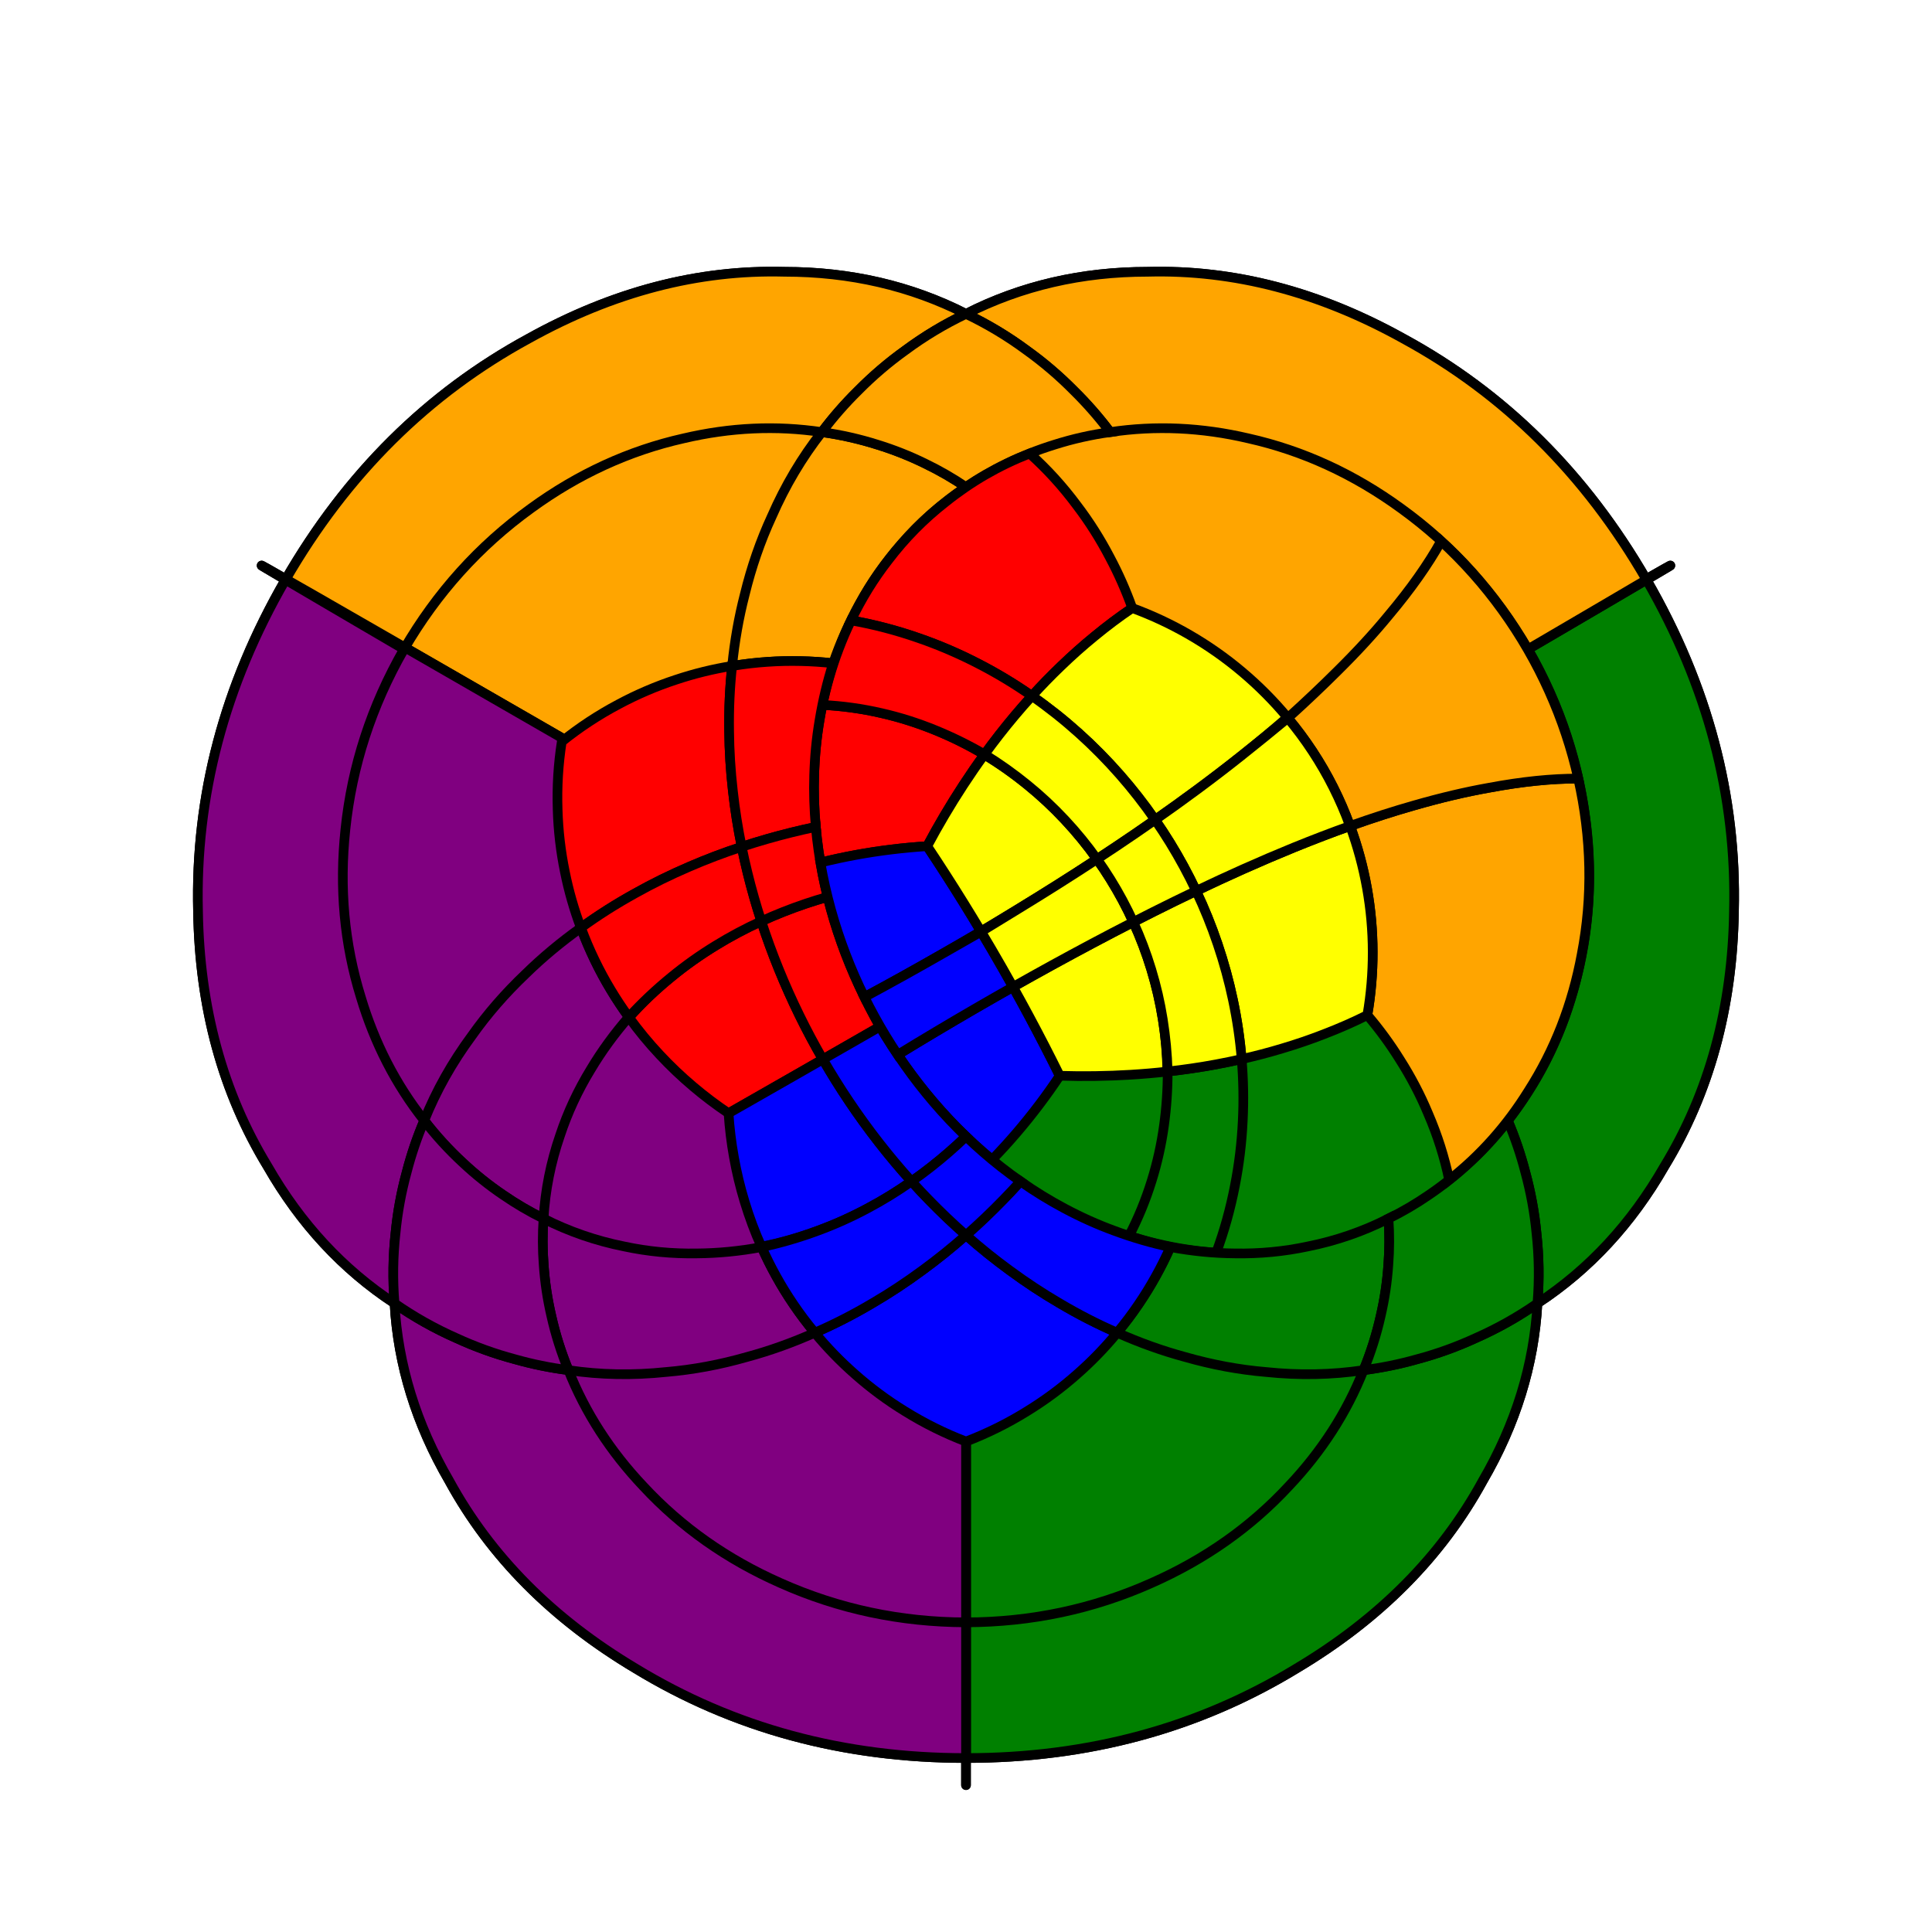
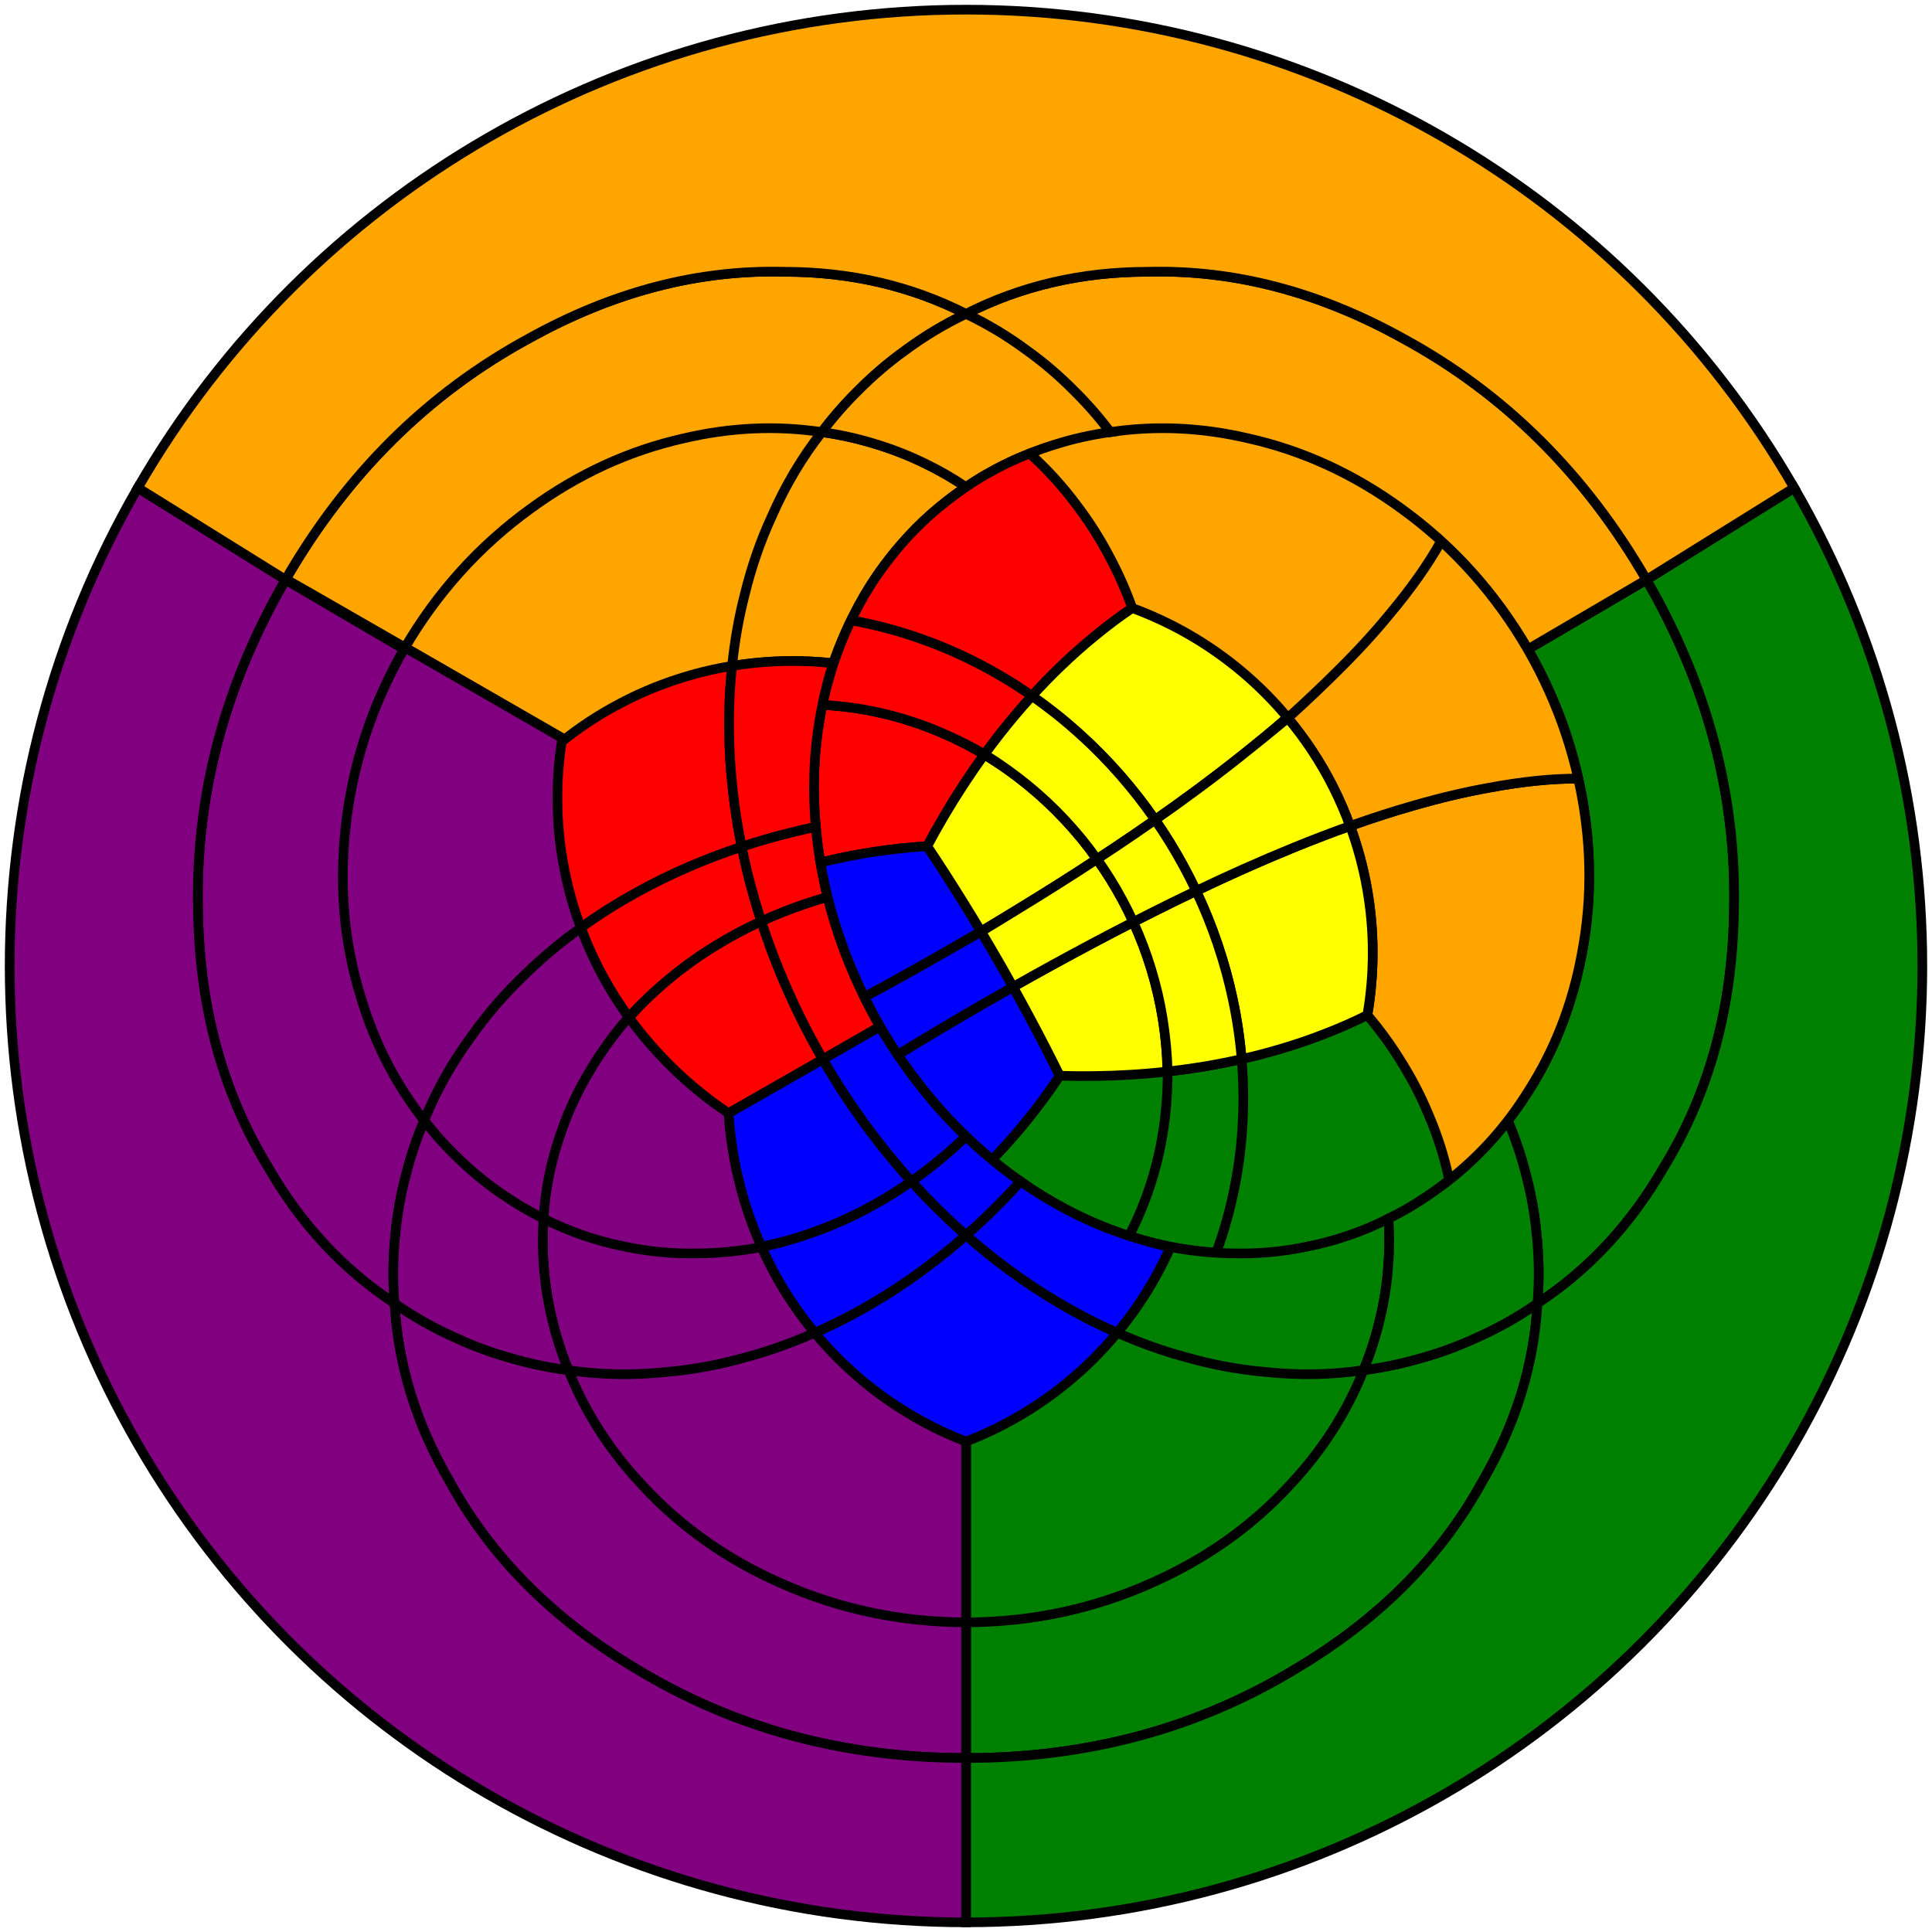
<svg xmlns="http://www.w3.org/2000/svg" width="600" height="600">
  <path style="stroke:black; stroke-width:3; fill:stroke:black; stroke-width:3; fill:green" d="M 362.516 332.785        Q 356.909 333.414 351.131 333.763        Q 345.636 334.1 340.014 334.177        Q 334.609 334.254 329.116 334.087        Q 326.04 338.702 322.717 343.098        Q 319.335 347.574 315.721 351.792        Q 312.011 356.125 308.086 360.158        Q 314.134 365.162 320.54 369.336        Q 327.441 373.853 334.638 377.347        Q 342.535 381.214 350.64 383.803        Q 354.905 375.613 357.67 366.681        Q 360.273 358.339 361.484 349.563        Q 362.642 341.269 362.516 332.785        z" />
  <path style="stroke:black; stroke-width:3; fill:stroke:black; stroke-width:3; fill:green" d="M 385.609 328.917        Q 392.038 327.47 398.108 325.638        Q 404.838 323.639 411.104 321.196        Q 418.179 318.489 424.644 315.255        Q 430.26 321.86 434.717 329.018        Q 439.899 337.148 443.524 345.849        Q 447.857 355.877 450.057 366.433        Q 438.145 376.088 424.041 381.671        Q 412.314 386.524 399.609 388.235        Q 388.839 389.823 377.717 389.031        Q 381.432 378.97 383.506 368.247        Q 385.452 358.384 385.943 348.161        Q 386.426 338.606 385.609 328.917        z" />
  <path style="stroke:black; stroke-width:3; fill:stroke:black; stroke-width:3; fill:green" d="M 300 503.746        Q 300 494.521 300 483.04        Q 300 474.448 300 464.435        Q 300 456.546 300 447.684        Q 309.928 443.879 318.923 438.298        Q 327.216 433.214 334.499 426.76        Q 341.241 420.845 346.969 413.893        Q 357.467 418.566 368.012 421.415        Q 380.663 425.04 393.136 426.087        Q 408.658 427.723 423.469 425.511        Q 415.609 445.301 400.218 461.569        Q 382.578 480.588 357.599 491.63        Q 330.425 503.746 300 503.746        z" />
  <path style="stroke:black; stroke-width:3; fill:stroke:black; stroke-width:3; fill:green" d="M 300 545.973        Q 300 558.58 300 552.344        Q 300 546.524 300 495.134        Q 300 422.021 300 301.556        Q 404.36 241.324 467.625 204.895        Q 512.083 179.306 517.027 176.564        Q 522.352 173.582 511.337 180.046        Q 539.834 229.388 538.5 282.986        Q 537.805 327.896 516.879 362.241        Q 501.58 388.918 477.475 404.772        Q 475.866 433.441 460.463 459.924        Q 441.238 495.1 402.718 518.091        Q 356.993 545.973 300 545.973        z" />
  <path style="stroke:black; stroke-width:3; fill:stroke:black; stroke-width:3; fill:green" d="M 385.458 328.942        Q 381.645 329.814 377.704 330.542        Q 373.956 331.24 370.1 331.804        Q 366.411 332.347 362.63 332.765        Q 362.642 341.269 361.484 349.563        Q 360.273 358.339 357.67 366.681        Q 354.905 375.613 350.64 383.803        Q 354.861 385.169 359.108 386.183        Q 363.612 387.273 368.123 387.966        Q 372.93 388.723 377.717 389.031        Q 381.432 378.97 383.506 368.247        Q 385.452 358.384 385.943 348.161        Q 386.426 338.606 385.609 328.917        z" />
  <path style="stroke:black; stroke-width:3; fill:stroke:black; stroke-width:3; fill:green" d="M 300 545.418        Q 300 540.959 300 532.652        Q 300 526.607 300 518.217        Q 300 511.789 300 503.838        Q 330.425 503.746 357.599 491.63        Q 382.578 480.588 400.218 461.569        Q 415.609 445.301 423.469 425.511        Q 432.012 424.412 440.194 422.088        Q 449.537 419.584 458.288 415.555        Q 468.364 411.109 477.475 404.772        Q 475.866 433.441 460.463 459.924        Q 441.238 495.1 402.718 518.091        Q 356.993 545.973 300 545.973        z" />
  <path style="stroke:black; stroke-width:3; fill:stroke:black; stroke-width:3; fill:green" d="M 347.076 413.719        Q 350.53 409.575 353.573 405.084        Q 356.488 400.806 359.006 396.242        Q 361.425 391.881 363.462 387.287        Q 373.592 389.187 383.542 389.261        Q 395.1 389.462 406.17 387.093        Q 419.305 384.466 431.2 378.45        Q 431.711 385.673 431.149 392.93        Q 430.597 400.86 428.778 408.69        Q 426.859 417.252 423.469 425.511        Q 408.658 427.723 393.136 426.087        Q 380.663 425.04 368.012 421.415        Q 357.467 418.566 346.969 413.893        z" />
  <path style="stroke:black; stroke-width:3; fill:stroke:black; stroke-width:3; fill:green" d="M 510.854 180.328        Q 506.94 182.645 499.691 186.891        Q 494.406 189.997 487.087 194.279        Q 481.473 197.571 474.539 201.627        Q 489.67 228.016 492.739 257.639        Q 495.64 284.823 487.944 309.672        Q 481.509 331.195 468.246 347.981        Q 471.597 355.871 473.706 364.063        Q 476.241 373.346 477.157 382.882        Q 478.378 393.77 477.475 404.772        Q 501.58 388.918 516.879 362.241        Q 537.805 327.896 538.5 282.986        Q 539.834 229.388 511.337 180.046        z" />
  <path style="stroke:black; stroke-width:3; fill:stroke:black; stroke-width:3; fill:green" d="M 468.246 347.981        Q 462.764 355.083 456.282 361.067        Q 450.385 366.597 443.767 371.082        Q 437.737 375.238 431.2 378.45        Q 431.711 385.673 431.149 392.93        Q 430.597 400.86 428.778 408.69        Q 426.859 417.252 423.469 425.511        Q 432.012 424.412 440.194 422.088        Q 449.537 419.584 458.288 415.555        Q 468.364 411.109 477.475 404.772        Q 478.378 393.77 477.157 382.882        Q 476.241 373.346 473.706 364.063        Q 471.597 355.871 468.246 347.981        z" />
  <path style="stroke:black; stroke-width:3; fill:stroke:black; stroke-width:3; fill:orange" d="M 319.767 140.838        Q 327.852 148.091 334.415 156.928        Q 340.179 164.485 344.671 173.103        Q 348.68 180.605 351.629 188.832        Q 360.886 192.229 369.427 197.175        Q 378.058 202.173 385.694 208.6        Q 393.385 215.073 399.827 222.797        Q 408.209 215.504 415.171 208.571        Q 424.402 199.468 431.383 190.951        Q 441.484 178.936 447.55 168.058        Q 426.611 148.781 400.888 139.942        Q 378.43 132.03 355.844 133.172        Q 336.81 133.873 319.767 140.838        z" />
  <path style="stroke:black; stroke-width:3; fill:stroke:black; stroke-width:3; fill:orange" d="M 227.369 206.807        Q 218.458 208.249 209.939 211.086        Q 200.682 214.121 192.106 218.715        Q 182.748 223.668 174.463 230.318        Q 166.733 225.797 159.846 221.761        Q 151.113 216.653 143.611 212.255        Q 133.599 206.4 125.542 201.675        Q 140.755 175.335 164.861 157.906        Q 186.938 141.839 212.274 136.146        Q 234.1 131.02 255.224 134.196        Q 245.963 146.018 239.68 160.381        Q 234.407 171.8 231.276 184.66        Q 228.523 195.301 227.369 206.807        z" />
  <path style="stroke:black; stroke-width:3; fill:stroke:black; stroke-width:3; fill:orange" d="M 450.057 366.433        Q 447.857 355.877 443.524 345.849        Q 439.899 337.148 434.717 329.018        Q 430.26 321.86 424.644 315.255        Q 426.325 305.535 426.307 295.662        Q 426.29 285.685 424.537 275.857        Q 422.773 265.958 419.302 256.517        Q 429.748 252.799 439.171 250.125        Q 451.599 246.558 462.393 244.644        Q 477.766 241.758 490.138 241.799        Q 496.386 269.594 491.216 296.345        Q 486.875 319.802 474.641 338.867        Q 464.56 355.07 450.057 366.433        z" />
  <path style="stroke:black; stroke-width:3; fill:stroke:black; stroke-width:3; fill:orange" d="M 511.337 180.046        Q 522.352 173.582 517.027 176.564        Q 512.083 179.306 467.625 204.895        Q 404.36 241.324 300 301.556        Q 195.64 241.324 132.375 204.895        Q 87.917 179.306 82.973 176.564        Q 77.648 173.582 88.663 180.046        Q 117.16 130.705 164.218 105.132        Q 203.433 83.344 243.584 84.402        Q 274.286 84.409 300 97.477        Q 325.714 84.409 356.416 84.402        Q 396.567 83.344 435.782 105.132        Q 482.84 130.705 511.337 180.046        z" />
  <path style="stroke:black; stroke-width:3; fill:stroke:black; stroke-width:3; fill:orange" d="M 227.574 206.803        Q 232.906 205.911 238.333 205.548        Q 243.512 205.188 248.738 205.314        Q 253.739 205.424 258.751 205.981        Q 262.129 196.191 266.997 187.465        Q 272.555 177.278 280.096 168.798        Q 288.889 158.653 300 151.28        Q 293.973 147.183 287.382 144.001        Q 280.212 140.471 272.496 138.09        Q 264.095 135.428 255.224 134.196        Q 245.963 146.018 239.68 160.381        Q 234.407 171.8 231.276 184.66        Q 228.523 195.301 227.369 206.807        z" />
  <path style="stroke:black; stroke-width:3; fill:stroke:black; stroke-width:3; fill:orange" d="M 510.854 180.328        Q 506.94 182.645 499.691 186.891        Q 494.406 189.997 487.087 194.279        Q 481.473 197.571 474.539 201.627        Q 459.245 175.335 435.139 157.906        Q 413.062 141.839 387.726 136.146        Q 365.9 131.02 344.776 134.196        Q 339.585 127.294 333.512 121.319        Q 326.704 114.425 318.869 108.809        Q 310.014 102.251 300 97.477        Q 325.714 84.409 356.416 84.402        Q 396.567 83.344 435.782 105.132        Q 482.84 130.705 511.337 180.046        z" />
  <path style="stroke:black; stroke-width:3; fill:stroke:black; stroke-width:3; fill:orange" d="M 419.192 256.326        Q 416.976 250.263 414.077 244.497        Q 411.175 238.726 407.627 233.329        Q 404.082 227.936 399.938 222.987        Q 408.209 215.504 415.171 208.571        Q 424.402 199.468 431.383 190.951        Q 441.484 178.936 447.55 168.058        Q 458.086 177.734 466.549 189.457        Q 475.101 201.302 481.089 214.634        Q 487.016 227.826 490.138 241.799        Q 477.766 241.758 462.393 244.644        Q 451.599 246.558 439.171 250.125        Q 429.748 252.799 419.302 256.517        z" />
  <path style="stroke:black; stroke-width:3; fill:stroke:black; stroke-width:3; fill:orange" d="M 89.146 180.328        Q 93.06 182.645 100.309 186.891        Q 105.594 189.997 112.913 194.279        Q 118.527 197.571 125.461 201.627        Q 140.755 175.335 164.861 157.906        Q 186.938 141.839 212.274 136.146        Q 234.1 131.02 255.224 134.196        Q 260.415 127.294 266.488 121.319        Q 273.296 114.425 281.131 108.809        Q 289.986 102.251 300 97.477        Q 274.286 84.409 243.584 84.402        Q 203.433 83.344 164.218 105.132        Q 117.16 130.705 88.663 180.046        z" />
  <path style="stroke:black; stroke-width:3; fill:stroke:black; stroke-width:3; fill:orange" d="M 255.224 134.196        Q 264.095 135.428 272.496 138.09        Q 280.212 140.471 287.382 144.001        Q 293.973 147.183 300 151.28        Q 306.027 147.183 312.618 144.001        Q 319.788 140.471 327.504 138.09        Q 335.905 135.428 344.776 134.196        Q 339.585 127.294 333.512 121.319        Q 326.704 114.425 318.869 108.809        Q 310.014 102.251 300 97.477        Q 289.986 102.251 281.131 108.809        Q 273.296 114.425 266.488 121.319        Q 260.415 127.294 255.224 134.196        z" />
  <path style="stroke:black; stroke-width:3; fill:stroke:black; stroke-width:3; fill:purple" d="M 236.455 387.156        Q 233.416 380.372 231.243 373.177        Q 229.177 366.391 227.919 359.328        Q 226.71 352.614 226.254 345.732        Q 220.505 341.869 215.277 337.438        Q 209.769 332.787 204.905 327.573        Q 199.739 322.062 195.362 316.003        Q 188.537 323.614 183.455 332.117        Q 177.456 341.942 173.926 352.63        Q 169.584 365.228 168.8 378.45        Q 180.695 384.466 193.83 387.093        Q 204.9 389.462 216.458 389.261        Q 226.408 389.187 236.455 387.156        z" />
  <path style="stroke:black; stroke-width:3; fill:stroke:black; stroke-width:3; fill:purple" d="M 253.031 413.893        Q 258.759 420.845 265.501 426.76        Q 272.784 433.214 281.077 438.298        Q 290.072 443.879 300 447.684        Q 300 456.546 300 464.435        Q 300 474.448 300 483.04        Q 300 494.521 300 503.746        Q 269.575 503.746 242.401 491.63        Q 217.422 480.588 199.782 461.569        Q 184.391 445.301 176.531 425.511        Q 191.342 427.723 206.864 426.087        Q 219.337 425.04 231.988 421.415        Q 242.533 418.566 253.031 413.893        z" />
  <path style="stroke:black; stroke-width:3; fill:stroke:black; stroke-width:3; fill:purple" d="M 125.542 201.675        Q 133.599 206.4 143.611 212.255        Q 151.113 216.653 159.846 221.761        Q 166.733 225.797 174.463 230.318        Q 172.819 240.858 173.182 251.481        Q 173.465 261.245 175.44 270.821        Q 177.217 279.657 180.4 288.134        Q 171.056 294.804 163.265 302.421        Q 153.744 311.467 146.544 321.645        Q 137.305 334.158 131.754 347.981        Q 118.491 331.195 112.056 309.672        Q 104.36 284.823 107.261 257.639        Q 110.33 228.016 125.542 201.675        z" />
  <path style="stroke:black; stroke-width:3; fill:stroke:black; stroke-width:3; fill:purple" d="M 88.663 180.046        Q 77.648 173.582 82.973 176.564        Q 87.917 179.306 132.375 204.895        Q 195.64 241.324 300 301.556        Q 300 422.021 300 495.134        Q 300 546.524 300 552.344        Q 300 558.58 300 545.973        Q 243.007 545.973 197.282 518.091        Q 158.762 495.1 139.537 459.924        Q 124.134 433.441 122.525 404.772        Q 98.42 388.918 83.121 362.241        Q 62.195 327.896 61.5 282.986        Q 60.166 229.388 88.663 180.046        z" />
  <path style="stroke:black; stroke-width:3; fill:stroke:black; stroke-width:3; fill:purple" d="M 252.924 413.719        Q 249.47 409.575 246.427 405.084        Q 243.512 400.806 240.994 396.242        Q 238.575 391.881 236.538 387.287        Q 226.408 389.187 216.458 389.261        Q 204.9 389.462 193.83 387.093        Q 180.695 384.466 168.8 378.45        Q 168.289 385.673 168.851 392.93        Q 169.403 400.86 171.222 408.69        Q 173.141 417.252 176.531 425.511        Q 191.342 427.723 206.864 426.087        Q 219.337 425.04 231.988 421.415        Q 242.533 418.566 253.031 413.893        z" />
  <path style="stroke:black; stroke-width:3; fill:stroke:black; stroke-width:3; fill:purple" d="M 89.146 180.328        Q 93.06 182.645 100.309 186.891        Q 105.594 189.997 112.913 194.279        Q 118.527 197.571 125.461 201.627        Q 110.33 228.016 107.261 257.639        Q 104.36 284.823 112.056 309.672        Q 118.491 331.195 131.754 347.981        Q 128.403 355.871 126.294 364.063        Q 123.759 373.346 122.843 382.882        Q 121.622 393.77 122.525 404.772        Q 98.42 388.918 83.121 362.241        Q 62.195 327.896 61.5 282.986        Q 60.166 229.388 88.663 180.046        z" />
  <path style="stroke:black; stroke-width:3; fill:stroke:black; stroke-width:3; fill:purple" d="M 180.498 288.314        Q 182.377 293.403 184.76 298.309        Q 187.023 302.997 189.732 307.483        Q 192.314 311.782 195.289 315.865        Q 188.537 323.614 183.455 332.117        Q 177.456 341.942 173.926 352.63        Q 169.584 365.228 168.8 378.45        Q 162.263 375.238 156.233 371.082        Q 149.615 366.597 143.718 361.067        Q 137.236 355.083 131.754 347.981        Q 137.305 334.158 146.544 321.645        Q 153.744 311.467 163.265 302.421        Q 171.056 294.804 180.4 288.134        z" />
  <path style="stroke:black; stroke-width:3; fill:stroke:black; stroke-width:3; fill:purple" d="M 300 545.418        Q 300 540.959 300 532.652        Q 300 526.607 300 518.217        Q 300 511.789 300 503.838        Q 269.575 503.746 242.401 491.63        Q 217.422 480.588 199.782 461.569        Q 184.391 445.301 176.531 425.511        Q 167.988 424.412 159.806 422.088        Q 150.463 419.584 141.712 415.555        Q 131.636 411.109 122.525 404.772        Q 124.134 433.441 139.537 459.924        Q 158.762 495.1 197.282 518.091        Q 243.007 545.973 300 545.973        z" />
  <path style="stroke:black; stroke-width:3; fill:stroke:black; stroke-width:3; fill:purple" d="M 176.531 425.511        Q 173.141 417.252 171.222 408.69        Q 169.403 400.86 168.851 392.93        Q 168.289 385.673 168.8 378.45        Q 162.263 375.238 156.233 371.082        Q 149.615 366.597 143.718 361.067        Q 137.236 355.083 131.754 347.981        Q 128.403 355.871 126.294 364.063        Q 123.759 373.346 122.843 382.882        Q 121.622 393.77 122.525 404.772        Q 131.636 411.109 141.712 415.555        Q 150.463 419.584 159.806 422.088        Q 167.988 424.412 176.531 425.511        z" />
  <path style="stroke:black; stroke-width:3; fill:stroke:black; stroke-width:3; fill:red" d="M 305.674 234.363        Q 302.346 238.939 299.173 243.797        Q 296.15 248.416 293.286 253.269        Q 290.531 257.934 287.94 262.791        Q 282.4 263.14 276.924 263.808        Q 271.349 264.487 265.879 265.49        Q 260.26 266.519 254.791 267.879        Q 253.46 260.105 253.021 252.428        Q 252.532 244.149 253.073 236.119        Q 253.64 227.293 255.414 218.92        Q 264.666 219.366 273.81 221.479        Q 282.361 223.435 290.588 226.808        Q 298.372 229.986 305.674 234.363        z" />
  <path style="stroke:black; stroke-width:3; fill:stroke:black; stroke-width:3; fill:red" d="M 320.477 216.142        Q 324.917 211.25 329.508 206.858        Q 334.572 201.974 339.787 197.712        Q 345.634 192.878 351.629 188.832        Q 348.68 180.605 344.671 173.103        Q 340.179 164.485 334.415 156.928        Q 327.852 148.091 319.767 140.838        Q 305.494 146.406 293.658 155.916        Q 283.639 163.724 275.853 173.953        Q 269.138 182.562 264.308 192.665        Q 274.911 194.532 285.265 198.144        Q 294.809 201.436 303.933 206.162        Q 312.474 210.559 320.477 216.142        z" />
  <path style="stroke:black; stroke-width:3; fill:stroke:black; stroke-width:3; fill:red" d="M 195.362 316.003        Q 199.739 322.062 204.905 327.573        Q 209.769 332.787 215.277 337.438        Q 220.505 341.869 226.254 345.732        Q 231.198 342.911 236.36 339.962        Q 241.141 337.231 246.098 334.395        Q 250.754 331.732 255.55 328.984        Q 251.674 322.273 248.274 315.333        Q 244.818 308.279 241.891 301.073        Q 238.861 293.625 236.427 286.106        Q 229.035 289.489 222.316 293.618        Q 214.959 298.113 208.519 303.406        Q 201.313 309.279 195.362 316.003        z" />
  <path style="stroke:black; stroke-width:3; fill:stroke:black; stroke-width:3; fill:red" d="M 180.4 288.134        Q 177.217 279.657 175.44 270.821        Q 173.465 261.245 173.182 251.481        Q 172.819 240.858 174.463 230.318        Q 182.748 223.668 192.106 218.715        Q 200.682 214.121 209.939 211.086        Q 218.458 208.249 227.369 206.807        Q 226.283 216.659 226.442 227.045        Q 226.521 236.2 227.608 245.678        Q 228.553 254.246 230.339 262.989        Q 221.899 265.767 214.036 269.177        Q 205.316 272.917 197.383 277.359        Q 188.347 282.344 180.4 288.134        z" />
  <path style="stroke:black; stroke-width:3; fill:stroke:black; stroke-width:3; fill:red" d="M 320.38 216.261        Q 317.736 219.156 315.152 222.233        Q 312.689 225.156 310.287 228.239        Q 307.986 231.186 305.747 234.274        Q 298.372 229.986 290.588 226.808        Q 282.361 223.435 273.81 221.479        Q 264.666 219.366 255.414 218.92        Q 256.324 214.552 257.55 210.337        Q 258.839 205.859 260.474 201.574        Q 262.202 196.999 264.308 192.665        Q 274.911 194.532 285.265 198.144        Q 294.809 201.436 303.933 206.162        Q 312.474 210.559 320.477 216.142        z" />
  <path style="stroke:black; stroke-width:3; fill:stroke:black; stroke-width:3; fill:red" d="M 180.498 288.314        Q 182.377 293.403 184.76 298.309        Q 187.023 302.997 189.732 307.483        Q 192.314 311.782 195.289 315.865        Q 201.313 309.279 208.519 303.406        Q 214.959 298.113 222.316 293.618        Q 229.035 289.489 236.427 286.106        Q 235.212 282.362 234.147 278.617        Q 233.049 274.763 232.112 270.918        Q 231.139 266.943 230.339 262.989        Q 221.899 265.767 214.036 269.177        Q 205.316 272.917 197.383 277.359        Q 188.347 282.344 180.4 288.134        z" />
  <path style="stroke:black; stroke-width:3; fill:stroke:black; stroke-width:3; fill:red" d="M 255.659 328.922        Q 258.597 327.239 261.585 325.526        Q 264.492 323.859 267.441 322.167        Q 270.324 320.513 273.241 318.837        Q 269.739 312.557 266.729 306.049        Q 263.674 299.442 261.267 292.642        Q 258.783 285.635 257.022 278.531        Q 253.538 279.521 250.141 280.67        Q 246.655 281.847 243.274 283.186        Q 239.789 284.564 236.427 286.106        Q 238.861 293.625 241.891 301.073        Q 244.818 308.279 248.274 315.333        Q 251.674 322.273 255.55 328.984        z" />
  <path style="stroke:black; stroke-width:3; fill:stroke:black; stroke-width:3; fill:red" d="M 227.574 206.803        Q 232.906 205.911 238.333 205.548        Q 243.512 205.188 248.738 205.314        Q 253.739 205.424 258.751 205.981        Q 256.018 214.558 254.498 223.795        Q 253.098 232.076 252.852 240.746        Q 252.605 248.678 253.346 256.811        Q 249.504 257.616 245.737 258.55        Q 241.859 259.509 238.07 260.601        Q 234.152 261.726 230.339 262.989        Q 228.553 254.246 227.608 245.678        Q 226.521 236.2 226.442 227.045        Q 226.283 216.659 227.369 206.807        z" />
  <path style="stroke:black; stroke-width:3; fill:stroke:black; stroke-width:3; fill:red" d="M 253.346 256.811        Q 253.679 260.513 254.218 264.237        Q 254.738 267.852 255.452 271.475        Q 256.146 275.005 257.022 278.531        Q 253.538 279.521 250.141 280.67        Q 246.655 281.847 243.274 283.186        Q 239.789 284.564 236.427 286.106        Q 235.212 282.362 234.147 278.617        Q 233.049 274.763 232.112 270.918        Q 231.139 266.943 230.339 262.989        Q 234.152 261.726 238.07 260.601        Q 241.859 259.509 245.737 258.55        Q 249.504 257.616 253.346 256.811        z" />
  <path style="stroke:black; stroke-width:3; fill:stroke:black; stroke-width:3; fill:blue" d="M 254.791 267.879        Q 260.26 266.519 265.879 265.49        Q 271.349 264.487 276.924 263.808        Q 282.4 263.14 287.94 262.791        Q 290.844 267.143 293.721 271.622        Q 296.518 275.975 299.276 280.425        Q 301.983 284.793 304.639 289.234        Q 298.707 292.744 292.714 296.182        Q 286.701 299.632 280.685 302.975        Q 274.542 306.389 268.455 309.659        Q 265.247 303.159 262.669 296.442        Q 260.022 289.549 258.074 282.531        Q 256.04 275.216 254.791 267.879        z" />
  <path style="stroke:black; stroke-width:3; fill:stroke:black; stroke-width:3; fill:blue" d="M 255.55 328.984        Q 250.754 331.732 246.098 334.395        Q 241.141 337.231 236.36 339.962        Q 231.198 342.911 226.254 345.732        Q 226.71 352.614 227.919 359.328        Q 229.177 366.391 231.243 373.177        Q 233.416 380.372 236.455 387.156        Q 245.295 385.433 254.021 382.193        Q 261.861 379.323 269.465 375.254        Q 276.43 371.552 283.081 366.887        Q 277.802 361.051 272.877 354.725        Q 268.11 348.609 263.732 342.099        Q 259.426 335.696 255.55 328.984        z" />
  <path style="stroke:black; stroke-width:3; fill:stroke:black; stroke-width:3; fill:blue" d="M 308.086 360.158        Q 312.011 356.125 315.721 351.792        Q 319.335 347.574 322.717 343.098        Q 326.04 338.702 329.116 334.087        Q 326.811 329.421 324.38 324.708        Q 322.019 320.128 319.549 315.527        Q 317.125 311.011 314.609 306.498        Q 308.608 309.887 302.632 313.354        Q 296.636 316.833 290.724 320.356        Q 284.687 323.954 278.796 327.565        Q 282.819 333.585 287.339 339.159        Q 291.978 344.881 297.069 350.05        Q 302.374 355.443 308.086 360.158        z" />
  <path style="stroke:black; stroke-width:3; fill:stroke:black; stroke-width:3; fill:blue" d="M 346.969 413.893        Q 341.241 420.845 334.499 426.76        Q 327.216 433.214 318.923 438.298        Q 309.928 443.879 300 447.684        Q 290.072 443.879 281.077 438.298        Q 272.784 433.214 265.501 426.76        Q 258.759 420.845 253.031 413.893        Q 262.064 409.985 270.941 404.724        Q 278.795 400.144 286.428 394.523        Q 293.346 389.476 300 383.605        Q 306.654 389.476 313.572 394.523        Q 321.205 400.144 329.059 404.724        Q 337.936 409.985 346.969 413.893        z" />
  <path style="stroke:black; stroke-width:3; fill:stroke:black; stroke-width:3; fill:blue" d="M 255.659 328.922        Q 258.597 327.239 261.585 325.526        Q 264.492 323.859 267.441 322.167        Q 270.324 320.513 273.241 318.837        Q 276.93 325.009 281.058 330.859        Q 285.249 336.798 289.924 342.263        Q 294.742 347.898 300 352.947        Q 297.392 355.454 294.689 357.804        Q 291.917 360.217 289.056 362.458        Q 286.11 364.768 283.081 366.887        Q 277.802 361.051 272.877 354.725        Q 268.11 348.609 263.732 342.099        Q 259.426 335.696 255.55 328.984        z" />
  <path style="stroke:black; stroke-width:3; fill:stroke:black; stroke-width:3; fill:blue" d="M 347.076 413.719        Q 350.53 409.575 353.573 405.084        Q 356.488 400.806 359.006 396.242        Q 361.425 391.881 363.462 387.287        Q 354.705 385.433 345.979 382.193        Q 338.139 379.323 330.535 375.254        Q 323.57 371.552 316.919 366.887        Q 314.292 369.796 311.589 372.573        Q 308.81 375.434 305.958 378.148        Q 303.013 380.958 300 383.605        Q 306.654 389.476 313.572 394.523        Q 321.205 400.144 329.059 404.724        Q 337.936 409.985 346.969 413.893        z" />
  <path style="stroke:black; stroke-width:3; fill:stroke:black; stroke-width:3; fill:blue" d="M 314.553 306.4        Q 312.956 303.534 311.326 300.678        Q 309.699 297.827 308.042 294.992        Q 306.382 292.151 304.695 289.332        Q 298.707 292.744 292.714 296.182        Q 286.701 299.632 280.685 302.975        Q 274.542 306.389 268.455 309.659        Q 269.981 312.752 271.643 315.78        Q 273.302 318.802 275.09 321.748        Q 276.881 324.7 278.796 327.565        Q 284.687 323.954 290.724 320.356        Q 296.636 316.833 302.632 313.354        Q 308.608 309.887 314.609 306.498        z" />
  <path style="stroke:black; stroke-width:3; fill:stroke:black; stroke-width:3; fill:blue" d="M 252.924 413.719        Q 249.47 409.575 246.427 405.084        Q 243.512 400.806 240.994 396.242        Q 238.575 391.881 236.538 387.287        Q 245.295 385.433 254.021 382.193        Q 261.861 379.323 269.465 375.254        Q 276.43 371.552 283.081 366.887        Q 285.708 369.796 288.411 372.573        Q 291.19 375.434 294.042 378.148        Q 296.987 380.958 300 383.605        Q 293.346 389.476 286.428 394.523        Q 278.795 400.144 270.941 404.724        Q 262.064 409.985 253.031 413.893        z" />
  <path style="stroke:black; stroke-width:3; fill:stroke:black; stroke-width:3; fill:blue" d="M 283.081 366.887        Q 286.11 364.768 289.056 362.458        Q 291.917 360.217 294.689 357.804        Q 297.392 355.454 300 352.947        Q 302.608 355.454 305.311 357.804        Q 308.083 360.217 310.944 362.458        Q 313.89 364.768 316.919 366.887        Q 314.292 369.796 311.589 372.573        Q 308.81 375.434 305.958 378.148        Q 303.013 380.958 300 383.605        Q 296.987 380.958 294.042 378.148        Q 291.19 375.434 288.411 372.573        Q 285.708 369.796 283.081 366.887        z" />
  <path style="stroke:black; stroke-width:3; fill:stroke:black; stroke-width:3; fill:yellow" d="M 304.639 289.234        Q 301.983 284.793 299.276 280.425        Q 296.518 275.975 293.721 271.622        Q 290.844 267.143 287.94 262.791        Q 290.531 257.934 293.286 253.269        Q 296.15 248.416 299.173 243.797        Q 302.346 238.939 305.674 234.363        Q 312.665 238.546 319.053 243.739        Q 325.241 248.764 330.725 254.632        Q 336.1 260.38 340.682 266.816        Q 334.738 270.713 328.532 274.634        Q 322.634 278.358 316.548 282.075        Q 310.655 285.674 304.639 289.234        z" />
  <path style="stroke:black; stroke-width:3; fill:stroke:black; stroke-width:3; fill:yellow" d="M 314.609 306.498        Q 317.125 311.011 319.549 315.527        Q 322.019 320.128 324.38 324.708        Q 326.811 329.421 329.116 334.087        Q 334.609 334.254 340.014 334.177        Q 345.636 334.1 351.131 333.763        Q 356.909 333.414 362.516 332.785        Q 362.404 324.667 361.11 316.56        Q 359.862 308.71 357.528 301.042        Q 355.243 293.527 351.962 286.347        Q 345.639 289.587 339.157 293.032        Q 333 296.307 326.749 299.737        Q 320.696 303.06 314.609 306.498        z" />
  <path style="stroke:black; stroke-width:3; fill:stroke:black; stroke-width:3; fill:yellow" d="M 399.827 222.797        Q 393.385 215.073 385.694 208.6        Q 378.058 202.173 369.427 197.175        Q 360.886 192.229 351.629 188.832        Q 345.634 192.878 339.787 197.712        Q 334.572 201.974 329.508 206.858        Q 324.917 211.25 320.477 216.142        Q 328.078 221.429 335.05 227.699        Q 341.766 233.731 347.774 240.576        Q 353.643 247.258 358.73 254.604        Q 365.51 249.859 371.764 245.231        Q 378.937 239.921 385.406 234.78        Q 393.103 228.667 399.827 222.797        z" />
  <path style="stroke:black; stroke-width:3; fill:stroke:black; stroke-width:3; fill:yellow" d="M 419.302 256.517        Q 422.773 265.958 424.537 275.857        Q 426.29 285.685 426.307 295.662        Q 426.325 305.535 424.644 315.255        Q 418.179 318.489 411.104 321.196        Q 404.838 323.639 398.108 325.638        Q 392.038 327.47 385.609 328.917        Q 384.847 319.723 382.914 310.575        Q 381.059 301.766 378.142 293.157        Q 375.296 284.749 371.479 276.678        Q 378.943 273.118 386.038 269.946        Q 394.181 266.314 401.82 263.2        Q 410.911 259.501 419.302 256.517        z" />
  <path style="stroke:black; stroke-width:3; fill:stroke:black; stroke-width:3; fill:yellow" d="M 314.553 306.4        Q 312.956 303.534 311.326 300.678        Q 309.699 297.827 308.042 294.992        Q 306.382 292.151 304.695 289.332        Q 310.655 285.674 316.548 282.075        Q 322.634 278.358 328.532 274.634        Q 334.738 270.713 340.682 266.816        Q 342.867 269.885 344.854 273.088        Q 346.839 276.286 348.617 279.602        Q 350.397 282.923 351.962 286.347        Q 345.639 289.587 339.157 293.032        Q 333 296.307 326.749 299.737        Q 320.696 303.06 314.609 306.498        z" />
  <path style="stroke:black; stroke-width:3; fill:stroke:black; stroke-width:3; fill:yellow" d="M 419.192 256.326        Q 416.976 250.263 414.077 244.497        Q 411.175 238.726 407.627 233.329        Q 404.082 227.936 399.938 222.987        Q 393.103 228.667 385.406 234.78        Q 378.937 239.921 371.764 245.231        Q 365.51 249.859 358.73 254.604        Q 361.153 258.102 363.383 261.73        Q 365.609 265.353 367.634 269.09        Q 369.661 272.834 371.479 276.678        Q 378.943 273.118 386.038 269.946        Q 394.181 266.314 401.82 263.2        Q 410.911 259.501 419.302 256.517        z" />
  <path style="stroke:black; stroke-width:3; fill:stroke:black; stroke-width:3; fill:yellow" d="M 320.38 216.261        Q 317.736 219.156 315.152 222.233        Q 312.689 225.156 310.287 228.239        Q 307.986 231.186 305.747 234.274        Q 312.665 238.546 319.053 243.739        Q 325.241 248.764 330.725 254.632        Q 336.1 260.38 340.682 266.816        Q 343.688 264.845 346.618 262.886        Q 349.667 260.846 352.629 258.822        Q 355.729 256.703 358.73 254.604        Q 353.643 247.258 347.774 240.576        Q 341.766 233.731 335.05 227.699        Q 328.078 221.429 320.477 216.142        z" />
  <path style="stroke:black; stroke-width:3; fill:stroke:black; stroke-width:3; fill:yellow" d="M 385.458 328.942        Q 381.645 329.814 377.704 330.542        Q 373.956 331.24 370.1 331.804        Q 366.411 332.347 362.63 332.765        Q 362.404 324.667 361.11 316.56        Q 359.862 308.71 357.528 301.042        Q 355.243 293.527 351.962 286.347        Q 355.16 284.709 358.309 283.129        Q 361.587 281.485 364.807 279.906        Q 368.177 278.255 371.479 276.678        Q 375.296 284.749 378.142 293.157        Q 381.059 301.766 382.914 310.575        Q 384.847 319.723 385.609 328.917        z" />
  <path style="stroke:black; stroke-width:3; fill:stroke:black; stroke-width:3; fill:yellow" d="M 351.962 286.347        Q 350.397 282.923 348.617 279.602        Q 346.839 276.286 344.854 273.088        Q 342.867 269.885 340.682 266.816        Q 343.688 264.845 346.618 262.886        Q 349.667 260.846 352.629 258.822        Q 355.729 256.703 358.73 254.604        Q 361.153 258.102 363.383 261.73        Q 365.609 265.353 367.634 269.09        Q 369.661 272.834 371.479 276.678        Q 368.177 278.255 364.807 279.906        Q 361.587 281.485 358.309 283.129        Q 355.16 284.709 351.962 286.347        z" />
+   <path style="stroke:black; stroke-width:3; fill:stroke:black; stroke-width:3; fill:green" d="M 300 545.973 Q 356.993 545.973 402.718 518.091 Q 441.238 495.1 460.463 459.924 Q 475.866 433.441 477.475 404.772 Q 501.58 388.918 516.879 362.241 Q 537.805 327.896 538.5 282.986 Q 539.834 229.388 511.337 180.046 L 557.21 151.5 A 297 297 0 0 1 300 597 z" />
+   <path style="stroke:black; stroke-width:3; fill:stroke:black; stroke-width:3; fill:purple" d="M 88.663 180.046 Q 60.166 229.388 61.5 282.986 Q 62.195 327.896 83.121 362.241 Q 98.42 388.918 122.525 404.772 Q 124.134 433.441 139.537 459.924 Q 158.762 495.1 197.282 518.091 Q 243.007 545.973 300 545.973 L 300 597 A 297 297 0 0 1 42.79 151.5 z" />
+   <path style="stroke:black; stroke-width:3; fill:stroke:black; stroke-width:3; fill:orange" d="M 511.337 180.046 Q 482.84 130.705 435.782 105.132 Q 396.567 83.344 356.416 84.402 Q 325.714 84.409 300 97.477 Q 274.286 84.409 243.584 84.402 Q 203.433 83.344 164.218 105.132 Q 117.16 130.705 88.663 180.046 L 42.79 151.5 A 297 297 0 0 1 557.21 151.5 z" />
</svg>
